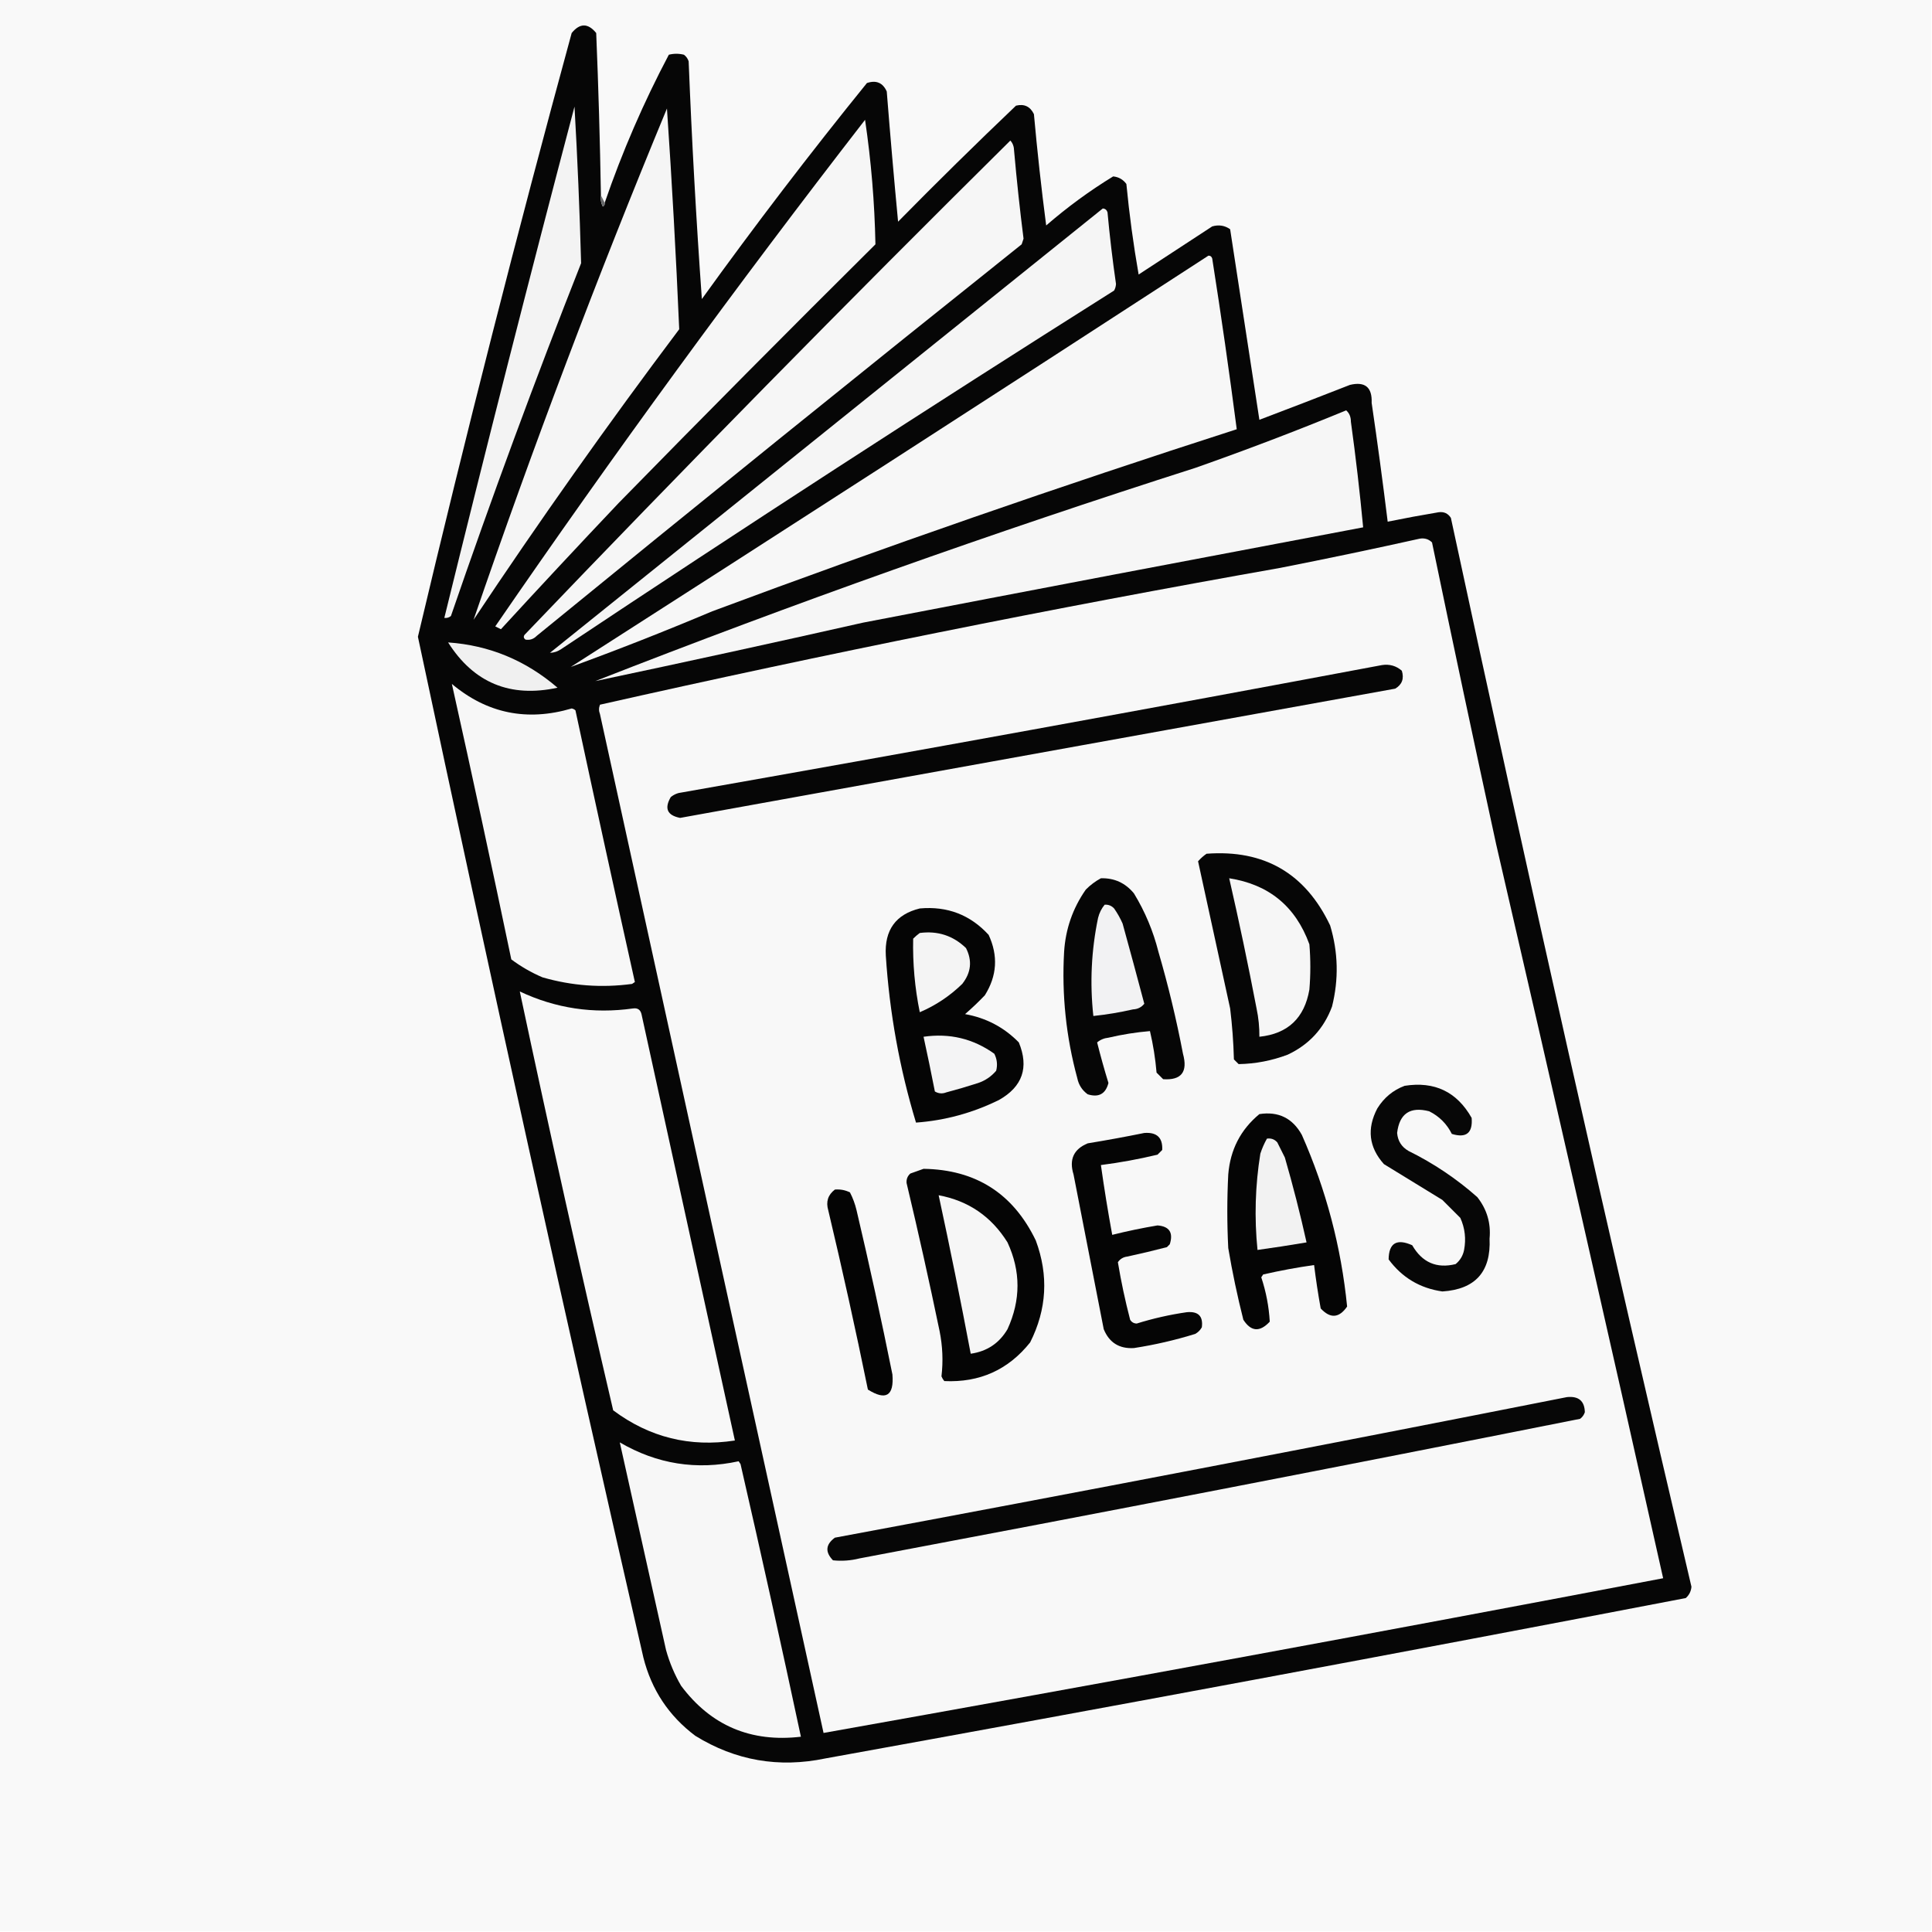
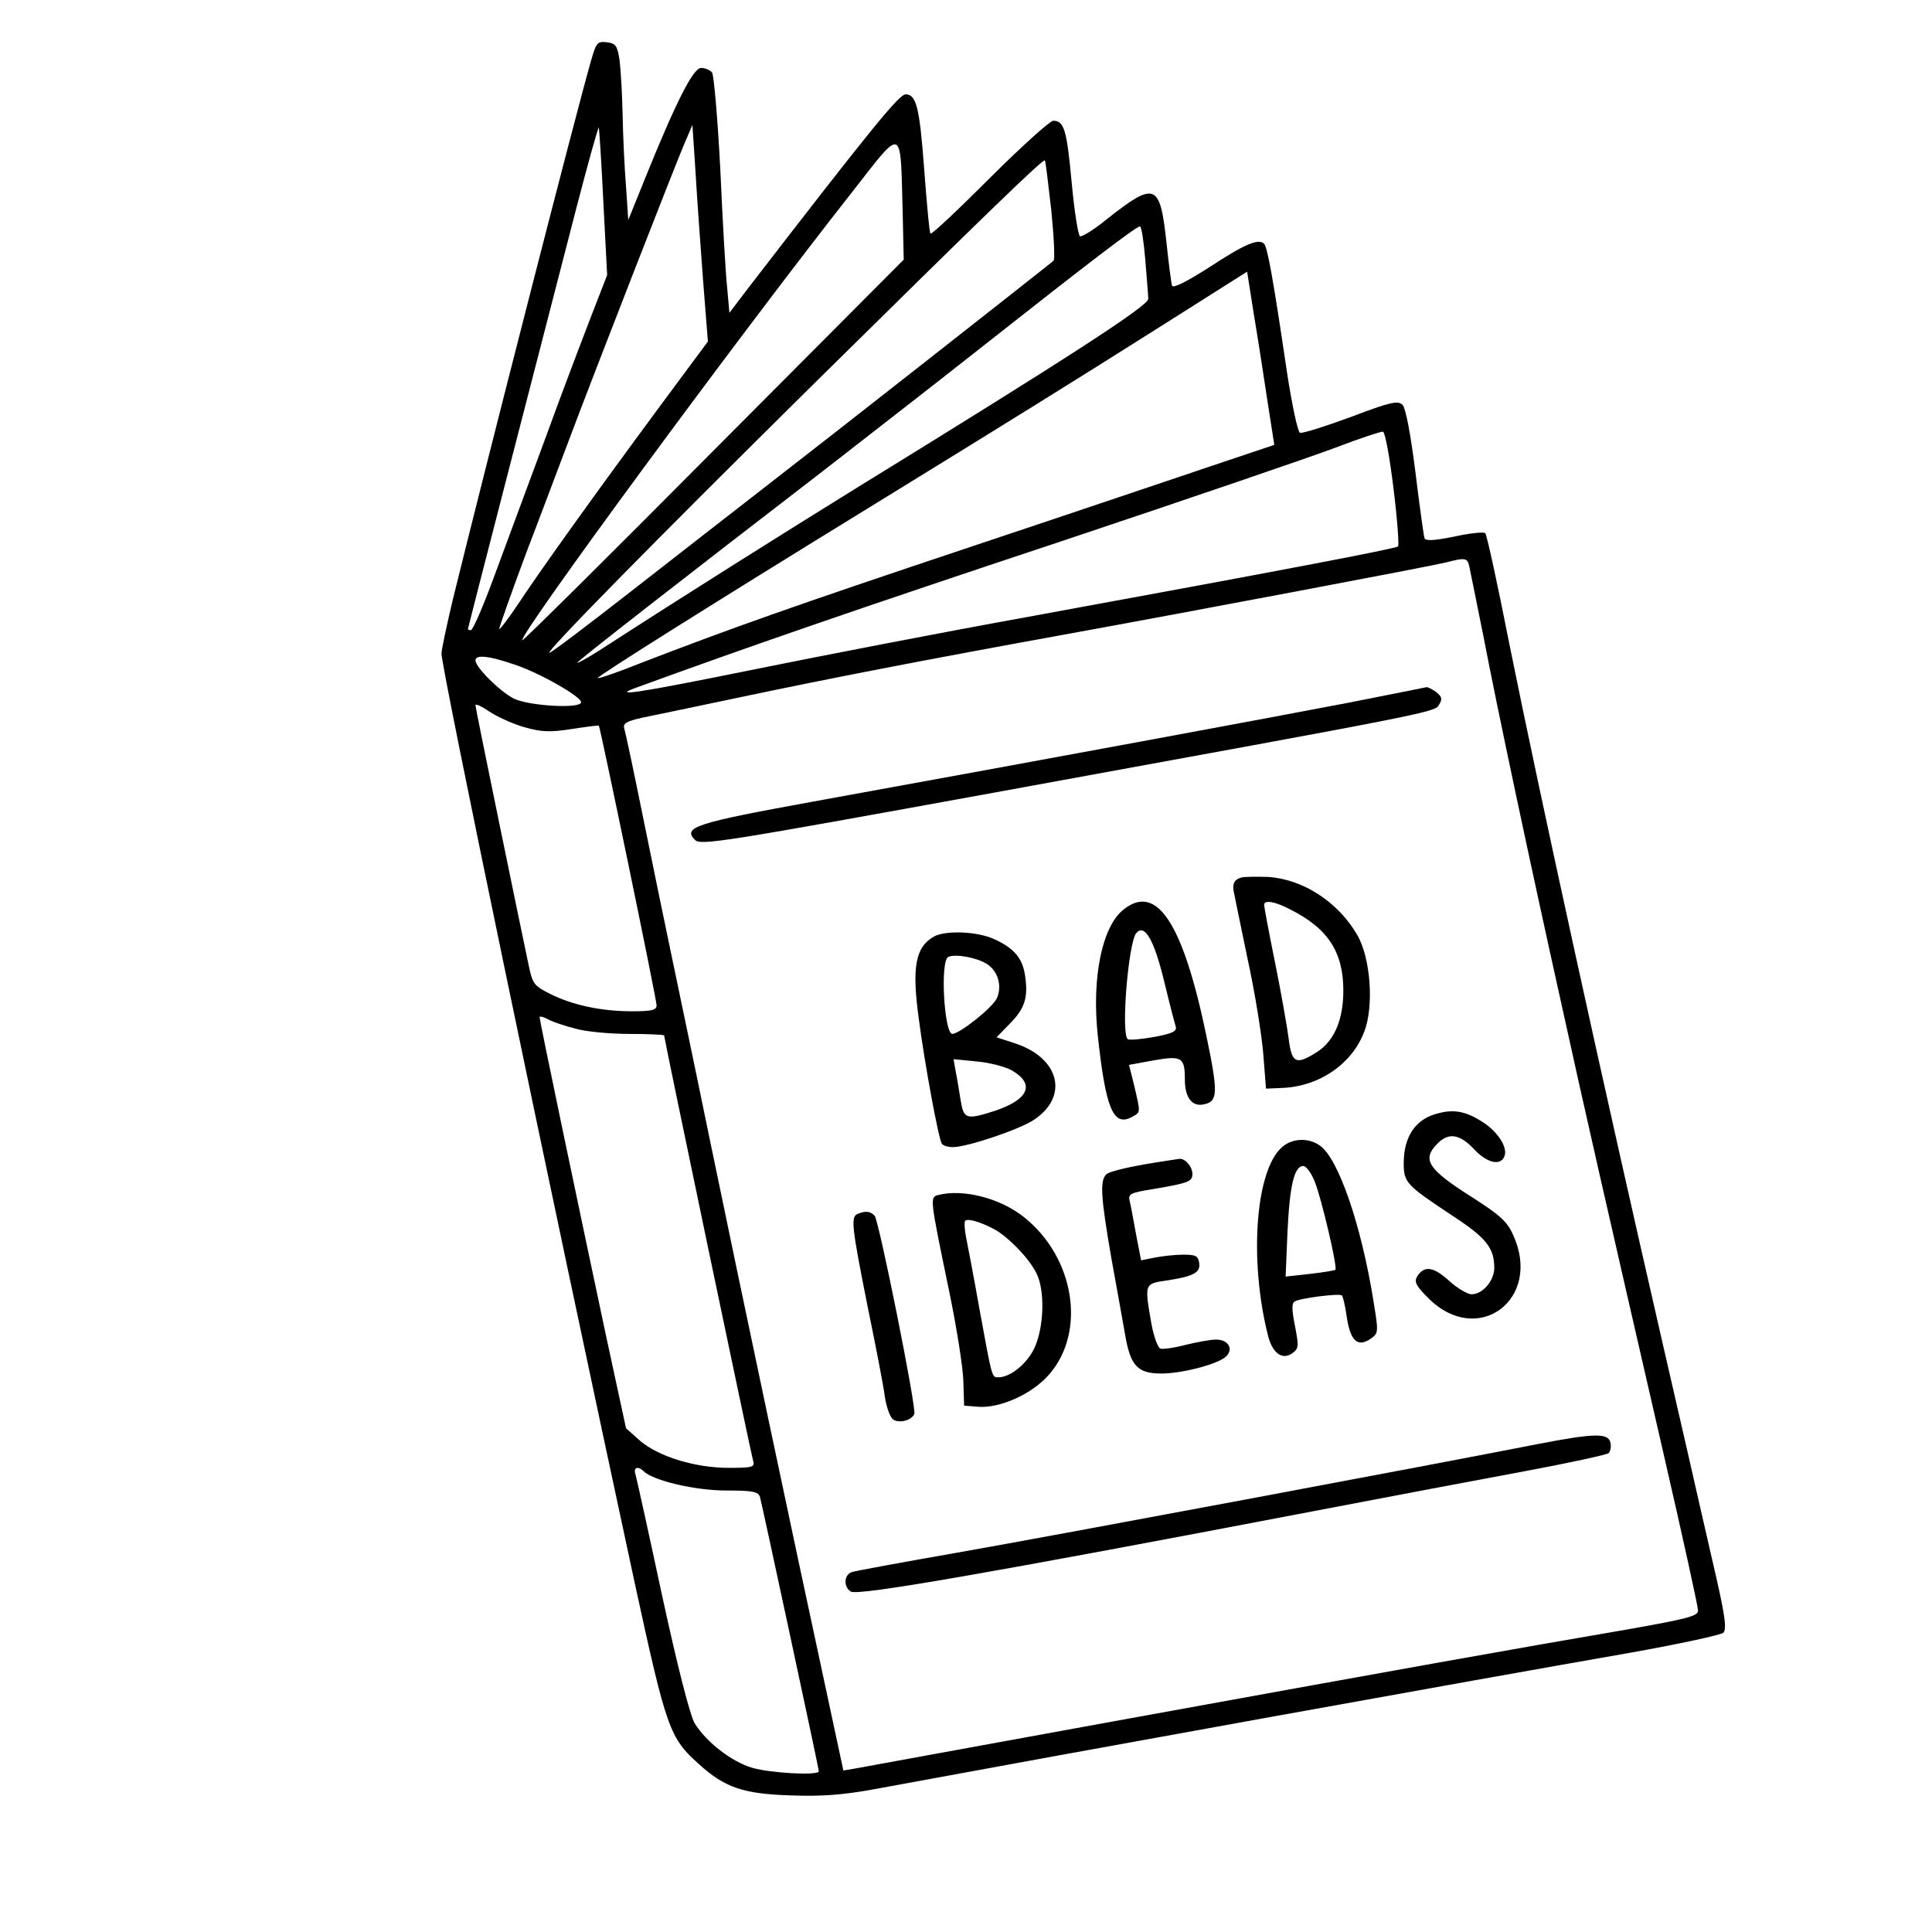
- <svg xmlns="http://www.w3.org/2000/svg" version="1.1" width="1024px" height="1024px" style="shape-rendering:geometricPrecision; text-rendering:geometricPrecision; image-rendering:optimizeQuality; fill-rule:evenodd; clip-rule:evenodd">
-   <g>
-     <path style="opacity:1" fill="#f9f9f9" d="M -0.5,-0.5 C 340.833,-0.5 682.167,-0.5 1023.5,-0.5C 1023.5,340.833 1023.5,682.167 1023.5,1023.5C 682.167,1023.5 340.833,1023.5 -0.5,1023.5C -0.5,682.167 -0.5,340.833 -0.5,-0.5 Z" />
-   </g>
-   <g>
-     <path style="opacity:1" fill="#060606" d="M 318.5,103.5 C 318.201,105.604 318.534,107.604 319.5,109.5C 320.298,109.043 320.631,108.376 320.5,107.5C 329.797,80.441 341.13,54.274 354.5,29C 357.167,28.333 359.833,28.333 362.5,29C 363.701,29.902 364.535,31.069 365,32.5C 366.67,74.537 369.003,116.537 372,158.5C 400.076,119.523 429.242,81.357 459.5,44C 464.428,42.357 467.928,43.857 470,48.5C 471.82,71.516 473.82,94.516 476,117.5C 496.528,96.638 517.362,76.138 538.5,56C 542.886,54.943 546.053,56.443 548,60.5C 549.772,80.216 551.938,99.883 554.5,119.5C 565.673,109.812 577.506,101.146 590,93.5C 592.923,93.795 595.257,95.129 597,97.5C 598.546,113.584 600.713,129.584 603.5,145.5C 616.5,137 629.5,128.5 642.5,120C 645.993,118.996 649.159,119.496 652,121.5C 657.128,155.141 662.295,188.807 667.5,222.5C 683.539,216.431 699.539,210.265 715.5,204C 723.506,202.089 727.339,205.255 727,213.5C 730.08,234.472 732.913,255.472 735.5,276.5C 744.459,274.678 753.459,273.011 762.5,271.5C 765.325,271.119 767.491,272.119 769,274.5C 809.686,463.745 852.186,652.578 896.5,841C 896.297,843.406 895.297,845.406 893.5,847C 741.683,876.165 589.683,904.499 437.5,932C 412.796,937.161 389.796,933.161 368.5,920C 354.466,909.444 345.3,895.61 341,878.5C 299.741,698.467 259.908,518.134 221.5,337.5C 246.857,230.34 274.024,123.673 303,17.5C 307.333,12.167 311.667,12.167 316,17.5C 317.184,46.158 318.018,74.825 318.5,103.5 Z" />
-   </g>
-   <g>
-     <path style="opacity:1" fill="#f6f6f6" d="M 458.5,63.5 C 461.726,85.256 463.559,107.256 464,129.5C 418.306,174.861 372.972,220.528 328,266.5C 306.983,288.683 286.15,311.016 265.5,333.5C 264.5,333 263.5,332.5 262.5,332C 325.275,240.608 390.609,151.108 458.5,63.5 Z" />
-   </g>
-   <g>
-     <path style="opacity:1" fill="#f5f5f5" d="M 353.5,57.5 C 356.146,96.341 358.312,135.341 360,174.5C 322.192,224.78 285.859,276.113 251,328.5C 282.333,237.155 316.499,146.822 353.5,57.5 Z" />
-   </g>
-   <g>
-     <path style="opacity:1" fill="#f3f3f3" d="M 304.5,56.5 C 306.077,84.007 307.243,111.673 308,139.5C 283.609,201.289 260.609,263.622 239,326.5C 237.989,327.337 236.822,327.67 235.5,327.5C 257.72,236.952 280.72,146.619 304.5,56.5 Z" />
-   </g>
-   <g>
-     <path style="opacity:1" fill="#f6f6f6" d="M 535.5,74.5 C 536.787,75.871 537.453,77.705 537.5,80C 538.87,95.534 540.537,111.034 542.5,126.5C 542.167,127.5 541.833,128.5 541.5,129.5C 455.467,198.187 369.801,267.354 284.5,337C 282.788,338.751 280.788,339.418 278.5,339C 277.549,338.282 277.383,337.449 278,336.5C 362.56,248.105 448.393,160.772 535.5,74.5 Z" />
-   </g>
-   <g>
-     <path style="opacity:1" fill="#68696b" d="M 318.5,103.5 C 319.167,104.833 319.833,106.167 320.5,107.5C 320.631,108.376 320.298,109.043 319.5,109.5C 318.534,107.604 318.201,105.604 318.5,103.5 Z" />
-   </g>
-   <g>
-     <path style="opacity:1" fill="#f5f5f5" d="M 584.5,110.5 C 585.75,110.577 586.583,111.244 587,112.5C 588.171,125.204 589.671,137.871 591.5,150.5C 591.43,151.772 591.097,152.938 590.5,154C 492.025,216.152 394.359,279.485 297.5,344C 295.598,345.301 293.598,345.968 291.5,346C 389.236,267.481 486.903,188.981 584.5,110.5 Z" />
-   </g>
-   <g>
-     <path style="opacity:1" fill="#f7f7f7" d="M 640.5,135.5 C 641.497,135.47 642.164,135.97 642.5,137C 647.234,167.103 651.567,197.27 655.5,227.5C 562.081,257.584 469.414,289.751 377.5,324C 352.41,334.58 327.41,344.414 302.5,353.5C 415.476,281.167 528.142,208.501 640.5,135.5 Z" />
-   </g>
-   <g>
-     <path style="opacity:1" fill="#f6f6f6" d="M 713.5,217.5 C 715.164,218.949 715.998,220.949 716,223.5C 718.57,242.135 720.737,260.802 722.5,279.5C 634.14,296.173 545.807,313.006 457.5,330C 410.142,340.676 362.808,351.009 315.5,361C 420.273,319.95 526.273,282.283 633.5,248C 660.539,238.492 687.206,228.325 713.5,217.5 Z" />
-   </g>
-   <g>
-     <path style="opacity:1" fill="#f8f8f8" d="M 752.5,285.5 C 755.079,285.083 757.246,285.75 759,287.5C 770.076,340.882 781.41,394.215 793,447.5C 822.983,577.097 852.483,706.763 881.5,836.5C 733.338,864.729 585.005,892.062 436.5,918.5C 396.943,738.552 357.443,558.552 318,378.5C 317.333,376.833 317.333,375.167 318,373.5C 437.53,346.527 557.696,322.361 678.5,301C 703.347,296.117 728.013,290.95 752.5,285.5 Z" />
-   </g>
-   <g>
-     <path style="opacity:1" fill="#f0f0f0" d="M 237.5,340.5 C 259.326,342.01 278.659,350.01 295.5,364.5C 270.437,369.933 251.104,361.933 237.5,340.5 Z" />
-   </g>
-   <g>
-     <path style="opacity:1" fill="#060606" d="M 732.5,352.5 C 736.516,351.9 740.016,352.9 743,355.5C 744.291,359.672 743.124,362.839 739.5,365C 613.173,387.832 486.84,410.666 360.5,433.5C 353.675,432.183 352.008,428.516 355.5,422.5C 357.22,421.066 359.22,420.233 361.5,420C 485.468,398.151 609.134,375.651 732.5,352.5 Z" />
-   </g>
-   <g>
-     <path style="opacity:1" fill="#f7f7f7" d="M 239.5,362.5 C 258.161,378.144 279.328,382.478 303,375.5C 303.772,375.645 304.439,375.978 305,376.5C 315.31,424.551 325.81,472.551 336.5,520.5C 336,520.833 335.5,521.167 335,521.5C 318.899,523.67 303.066,522.503 287.5,518C 281.592,515.465 276.092,512.298 271,508.5C 260.82,459.745 250.32,411.079 239.5,362.5 Z" />
-   </g>
-   <g>
-     <path style="opacity:1" fill="#060606" d="M 639.5,452.5 C 670.037,450.21 691.87,462.877 705,490.5C 709.275,504.721 709.608,519.054 706,533.5C 701.648,545.187 693.814,553.687 682.5,559C 674.083,562.18 665.416,563.846 656.5,564C 655.667,563.167 654.833,562.333 654,561.5C 653.765,552.463 653.098,543.463 652,534.5C 646.307,508.406 640.64,482.406 635,456.5C 636.397,454.93 637.897,453.596 639.5,452.5 Z" />
-   </g>
-   <g>
-     <path style="opacity:1" fill="#060606" d="M 583.5,465.5 C 590.617,465.308 596.45,467.974 601,473.5C 606.885,483.149 611.219,493.482 614,504.5C 619.186,522.273 623.519,540.273 627,558.5C 629.659,568.151 626.159,572.651 616.5,572C 615.333,570.833 614.167,569.667 613,568.5C 612.372,561.066 611.205,553.732 609.5,546.5C 602.088,547.124 594.754,548.291 587.5,550C 585.22,550.233 583.22,551.066 581.5,552.5C 583.312,559.73 585.312,566.897 587.5,574C 585.996,579.82 582.329,581.82 576.5,580C 573.57,577.88 571.737,575.047 571,571.5C 565.038,549.545 562.704,527.212 564,504.5C 564.766,492.366 568.599,481.366 575.5,471.5C 577.926,469.059 580.593,467.059 583.5,465.5 Z" />
-   </g>
-   <g>
-     <path style="opacity:1" fill="#f6f6f6" d="M 651.5,465.5 C 672.555,468.78 686.721,480.447 694,500.5C 694.667,508.5 694.667,516.5 694,524.5C 691.397,539.607 682.564,547.94 667.5,549.5C 667.55,544.448 667.05,539.448 666,534.5C 661.583,511.41 656.749,488.41 651.5,465.5 Z" />
-   </g>
-   <g>
-     <path style="opacity:1" fill="#f2f2f3" d="M 585.5,479.5 C 587.484,479.383 589.15,480.05 590.5,481.5C 592.253,484.005 593.753,486.671 595,489.5C 598.916,503.666 602.749,517.833 606.5,532C 605.008,533.885 603.008,534.885 600.5,535C 593.562,536.586 586.562,537.753 579.5,538.5C 577.591,521.022 578.424,503.689 582,486.5C 582.653,483.861 583.82,481.527 585.5,479.5 Z" />
-   </g>
-   <g>
-     <path style="opacity:1" fill="#050505" d="M 487.5,481.5 C 502.058,480.182 514.225,484.849 524,495.5C 529.115,506.548 528.449,517.215 522,527.5C 518.625,531.044 515.125,534.377 511.5,537.5C 522.645,539.488 532.145,544.488 540,552.5C 545.462,565.78 541.962,575.947 529.5,583C 515.55,589.876 500.884,593.876 485.5,595C 476.789,566.246 471.456,536.746 469.5,506.5C 468.73,492.979 474.73,484.645 487.5,481.5 Z" />
-   </g>
-   <g>
-     <path style="opacity:1" fill="#f4f4f4" d="M 487.5,494.5 C 497.019,493.25 505.185,495.917 512,502.5C 515.39,509.183 514.724,515.516 510,521.5C 503.431,527.903 495.931,532.903 487.5,536.5C 484.873,523.617 483.706,510.617 484,497.5C 485.145,496.364 486.312,495.364 487.5,494.5 Z" />
-   </g>
-   <g>
-     <path style="opacity:1" fill="#f8f8f8" d="M 275.5,525.5 C 294.483,534.466 314.483,537.466 335.5,534.5C 337.924,534.148 339.424,535.148 340,537.5C 356.509,612.865 373.009,688.198 389.5,763.5C 365.702,767.176 344.202,761.842 325,747.5C 307.749,673.656 291.249,599.656 275.5,525.5 Z" />
-   </g>
-   <g>
-     <path style="opacity:1" fill="#f4f4f5" d="M 489.5,549.5 C 503.304,547.499 515.804,550.499 527,558.5C 528.457,561.366 528.79,564.366 528,567.5C 525.441,570.531 522.274,572.698 518.5,574C 512.863,575.825 507.196,577.492 501.5,579C 499.421,579.808 497.421,579.641 495.5,578.5C 493.606,568.797 491.606,559.13 489.5,549.5 Z" />
-   </g>
-   <g>
-     <path style="opacity:1" fill="#070707" d="M 744.5,575.5 C 760.35,573.01 772.183,578.676 780,592.5C 780.658,600.51 777.158,603.343 769.5,601C 766.833,595.667 762.833,591.667 757.5,589C 747.387,586.384 741.72,590.217 740.5,600.5C 740.855,604.712 742.855,607.879 746.5,610C 759.788,616.556 771.954,624.722 783,634.5C 788.096,640.957 790.263,648.29 789.5,656.5C 790.306,674.026 781.973,683.359 764.5,684.5C 752.623,682.812 743.123,677.145 736,667.5C 736.112,658.846 740.279,656.346 748.5,660C 753.782,669.147 761.448,672.481 771.5,670C 773.894,668.048 775.394,665.548 776,662.5C 777.11,656.574 776.444,650.908 774,645.5C 770.833,642.333 767.667,639.167 764.5,636C 754.167,629.667 743.833,623.333 733.5,617C 725.528,608.086 724.362,598.252 730,587.5C 733.541,581.78 738.374,577.78 744.5,575.5 Z" />
-   </g>
-   <g>
-     <path style="opacity:1" fill="#050505" d="M 667.5,590.5 C 677.566,588.95 685.066,592.616 690,601.5C 702.855,630.588 710.855,660.922 714,692.5C 709.748,698.653 705.081,698.986 700,693.5C 698.615,685.856 697.448,678.19 696.5,670.5C 687.425,671.782 678.425,673.448 669.5,675.5C 669.167,676 668.833,676.5 668.5,677C 671.051,684.69 672.551,692.523 673,700.5C 667.75,706.173 663.084,705.84 659,699.5C 655.821,686.939 653.155,674.273 651,661.5C 650.333,648.5 650.333,635.5 651,622.5C 652.063,609.371 657.563,598.704 667.5,590.5 Z" />
-   </g>
-   <g>
-     <path style="opacity:1" fill="#050505" d="M 606.5,600.5 C 613.164,600 616.331,603 616,609.5C 615.167,610.333 614.333,611.167 613.5,612C 603.616,614.37 593.616,616.203 583.5,617.5C 585.24,629.87 587.24,642.203 589.5,654.5C 597.423,652.52 605.423,650.853 613.5,649.5C 619.805,649.992 621.972,653.325 620,659.5C 619.5,660 619,660.5 618.5,661C 611.541,662.823 604.541,664.49 597.5,666C 595.349,666.265 593.682,667.265 592.5,669C 594.204,679.255 596.37,689.421 599,699.5C 599.804,700.804 600.971,701.471 602.5,701.5C 611.174,698.799 620.007,696.799 629,695.5C 635.092,694.924 637.758,697.591 637,703.5C 636.167,705 635,706.167 633.5,707C 622.839,710.304 612.005,712.804 601,714.5C 593.252,714.962 587.918,711.629 585,704.5C 579.667,677.169 574.334,649.836 569,622.5C 566.545,614.584 569.045,609.084 576.5,606C 586.669,604.331 596.669,602.497 606.5,600.5 Z" />
-   </g>
-   <g>
-     <path style="opacity:1" fill="#f2f2f2" d="M 671.5,603.5 C 673.722,603.178 675.556,603.845 677,605.5C 678.333,608.167 679.667,610.833 681,613.5C 685.308,628.397 689.141,643.397 692.5,658.5C 683.854,659.963 675.187,661.296 666.5,662.5C 664.783,645.42 665.283,628.42 668,611.5C 668.906,608.69 670.073,606.024 671.5,603.5 Z" />
-   </g>
-   <g>
-     <path style="opacity:1" fill="#050505" d="M 489.5,619.5 C 517.174,619.919 537.008,632.586 549,657.5C 555.843,675.967 554.843,693.967 546,711.5C 534.415,726.038 519.249,732.871 500.5,732C 499.874,731.25 499.374,730.416 499,729.5C 499.939,721.479 499.606,713.479 498,705.5C 492.549,679.247 486.716,653.08 480.5,627C 480.354,624.966 481.02,623.299 482.5,622C 484.927,621.098 487.26,620.264 489.5,619.5 Z" />
-   </g>
-   <g>
-     <path style="opacity:1" fill="#040404" d="M 442.5,630.5 C 445.32,630.248 447.986,630.748 450.5,632C 452.044,634.999 453.211,638.166 454,641.5C 460.804,670.385 467.138,699.385 473,728.5C 473.91,739.834 469.577,742.501 460,736.5C 453.511,704.722 446.511,673.055 439,641.5C 437.662,636.96 438.829,633.293 442.5,630.5 Z" />
-   </g>
-   <g>
-     <path style="opacity:1" fill="#f6f6f6" d="M 497.5,633.5 C 513.291,636.445 525.458,644.779 534,658.5C 541.06,673.745 541.06,689.078 534,704.5C 529.614,711.947 523.114,716.28 514.5,717.5C 509.205,689.446 503.539,661.446 497.5,633.5 Z" />
-   </g>
-   <g>
-     <path style="opacity:1" fill="#070707" d="M 830.5,740.5 C 836.679,739.858 839.846,742.525 840,748.5C 839.535,749.931 838.701,751.097 837.5,752C 710.293,777.312 582.96,801.979 455.5,826C 450.875,827.162 446.208,827.496 441.5,827C 437.244,822.615 437.577,818.615 442.5,815C 572.104,790.849 701.437,766.016 830.5,740.5 Z" />
-   </g>
-   <g>
-     <path style="opacity:1" fill="#f7f7f7" d="M 328.5,764.5 C 348.172,775.999 369.172,779.332 391.5,774.5C 391.833,775 392.167,775.5 392.5,776C 403.543,824.096 414.21,872.263 424.5,920.5C 397.955,923.612 376.788,914.612 361,893.5C 357.524,887.543 354.857,881.209 353,874.5C 344.826,837.808 336.66,801.141 328.5,764.5 Z" />
+ <svg xmlns="http://www.w3.org/2000/svg" version="1.0" width="512pt" height="512pt" viewBox="0 0 512 512" preserveAspectRatio="xMidYMid meet">
+   <g transform="translate(0,512) scale(0.1,-0.1)" fill="#000000" stroke="none">
+     <path d="M1566 4958 c-41 -143 -272 -1045 -366 -1427 -16 -68 -30 -132 -30 -143 0 -40 282 -1395 514 -2472 82 -377 91 -402 167 -470 69 -63 118 -80 244 -84 83 -3 138 1 225 17 536 99 1587 289 2000 361 129 23 240 47 247 53 10 10 4 50 -28 187 -22 96 -51 222 -64 280 -13 58 -45 195 -70 305 -159 693 -322 1437 -405 1848 -31 158 -60 291 -64 294 -4 4 -41 0 -82 -9 -54 -11 -77 -12 -79 -4 -2 6 -13 85 -24 175 -13 103 -26 170 -34 178 -12 12 -32 8 -137 -32 -68 -25 -128 -44 -135 -42 -6 3 -21 74 -34 158 -37 251 -52 333 -61 343 -15 15 -52 -1 -148 -64 -58 -37 -94 -55 -96 -47 -2 6 -9 59 -15 117 -17 155 -30 160 -158 59 -34 -28 -67 -48 -71 -45 -5 3 -15 67 -22 143 -13 140 -20 163 -49 163 -8 0 -84 -68 -168 -152 -84 -84 -154 -150 -157 -147 -3 2 -10 80 -17 173 -12 162 -21 196 -49 196 -17 0 -90 -89 -416 -512 l-51 -67 -6 67 c-4 36 -12 176 -18 311 -7 135 -17 252 -22 259 -5 6 -18 12 -29 12 -21 0 -67 -91 -149 -294 l-44 -109 -6 89 c-4 49 -8 134 -9 189 -1 55 -5 120 -8 145 -6 39 -10 45 -34 48 -25 3 -28 -1 -42 -50z m33 -375 l10 -192 -40 -103 c-22 -57 -79 -206 -125 -333 -47 -126 -108 -292 -136 -367 -28 -76 -55 -138 -60 -138 -4 0 -8 1 -8 3 0 3 181 704 287 1114 32 123 59 220 60 215 1 -4 7 -93 12 -199z m264 -203 l13 -165 -126 -170 c-170 -230 -317 -435 -375 -523 -27 -40 -50 -71 -52 -69 -1 2 31 93 72 203 42 109 94 249 117 309 54 144 281 728 305 782 l18 42 8 -122 c4 -67 13 -196 20 -287z m529 184 l3 -132 -504 -506 c-277 -279 -505 -505 -507 -503 -11 11 568 799 875 1189 135 173 127 176 133 -48z m394 -1 c7 -70 10 -131 6 -134 -39 -32 -616 -485 -747 -586 -93 -72 -262 -204 -375 -292 -113 -88 -209 -161 -214 -161 -12 0 271 288 706 718 460 454 602 591 607 587 2 -2 9 -62 17 -132z m249 -130 c4 -49 8 -96 8 -105 2 -17 -209 -154 -768 -498 -213 -132 -452 -282 -687 -434 -32 -20 -58 -35 -58 -32 0 4 290 230 650 507 96 75 281 218 410 320 298 235 421 329 431 329 4 0 10 -39 14 -87z m323 -370 l19 -122 -161 -54 c-89 -30 -379 -128 -646 -217 -470 -157 -630 -214 -869 -306 -62 -25 -115 -43 -117 -41 -4 3 306 198 708 445 387 238 553 341 798 496 l215 136 17 -108 c10 -59 26 -162 36 -229z m335 -238 c10 -81 15 -150 12 -153 -6 -6 -310 -64 -982 -187 -227 -41 -557 -105 -734 -141 -296 -60 -374 -72 -302 -46 304 111 609 216 1118 385 341 114 672 227 735 251 63 24 120 43 125 42 6 -2 18 -69 28 -151z m201 -207 c3 -13 19 -95 37 -183 36 -188 123 -598 209 -985 61 -278 110 -492 271 -1193 49 -213 89 -395 89 -405 0 -15 -28 -22 -192 -51 -281 -48 -611 -107 -1353 -242 -363 -66 -673 -123 -690 -126 l-30 -5 -48 224 c-81 375 -222 1042 -307 1453 -44 215 -92 442 -105 505 -13 63 -45 216 -70 340 -25 124 -48 232 -51 241 -3 12 8 18 48 27 29 6 150 31 268 56 223 47 474 96 860 166 325 59 959 179 1000 189 54 14 59 13 64 -11z m-2531 -259 c67 -22 177 -85 177 -100 0 -18 -139 -10 -179 10 -38 20 -101 83 -101 101 0 16 36 12 103 -11z m26 -166 c46 -13 68 -14 126 -5 38 6 71 10 72 9 4 -5 153 -725 153 -741 0 -13 -12 -16 -65 -16 -81 0 -157 16 -217 46 -44 22 -47 27 -58 81 -7 32 -41 197 -76 367 -35 170 -64 313 -64 317 0 5 17 -3 37 -17 20 -13 61 -32 92 -41z m136 -799 c27 -8 92 -14 143 -14 50 0 92 -2 92 -4 0 -8 231 -1112 236 -1128 5 -16 -3 -18 -64 -18 -90 0 -187 30 -236 72 l-37 33 -54 250 c-70 329 -175 830 -175 839 0 4 10 1 22 -5 12 -7 45 -18 73 -25z m181 -1173 c25 -25 137 -51 218 -51 72 0 85 -3 90 -17 6 -22 156 -720 156 -727 0 -12 -128 -5 -176 9 -55 16 -122 68 -153 118 -12 20 -45 148 -86 337 -36 168 -68 313 -71 323 -6 18 6 23 22 8z" />
+     <path d="M3575 3258 c-192 -37 -807 -151 -1424 -263 -307 -56 -343 -67 -309 -101 15 -15 76 -5 790 125 1189 217 1169 213 1182 234 9 15 7 21 -8 33 -11 8 -22 13 -25 13 -3 -1 -96 -19 -206 -41z" />
+     <path d="M3288 2794 c-17 -5 -23 -17 -18 -39 1 -5 17 -84 36 -175 20 -91 38 -205 42 -255 l7 -90 46 2 c97 5 182 64 214 148 27 68 17 197 -18 257 -51 88 -144 148 -236 154 -31 1 -64 1 -73 -2z m131 -84 c100 -50 141 -113 141 -215 0 -79 -25 -136 -73 -165 -53 -33 -64 -27 -72 38 -4 31 -20 122 -36 201 -16 79 -29 148 -29 153 0 14 29 9 69 -12z" />
+     <path d="M2978 2710 c-57 -44 -85 -180 -69 -332 21 -196 41 -245 91 -218 23 13 23 9 6 82 l-14 56 66 12 c74 13 82 8 82 -51 0 -49 20 -74 53 -65 35 8 35 33 3 186 -62 296 -131 399 -218 330z m107 -190 c14 -58 28 -112 31 -121 3 -12 -9 -18 -57 -27 -34 -6 -66 -9 -70 -6 -19 11 1 254 22 281 22 26 47 -16 74 -127z" />
+     <path d="M2475 2638 c-49 -28 -59 -80 -40 -219 16 -121 52 -316 61 -330 3 -5 16 -9 29 -9 38 0 178 47 216 73 92 62 67 163 -51 202 l-49 16 34 35 c40 40 50 69 42 125 -6 49 -29 76 -82 100 -45 21 -129 24 -160 7z m141 -73 c29 -19 40 -58 26 -90 -11 -25 -98 -94 -118 -95 -22 0 -33 194 -11 204 19 9 77 -2 103 -19z m66 -282 c62 -36 44 -77 -46 -107 -75 -24 -82 -22 -90 27 -4 23 -9 57 -13 76 l-6 34 62 -6 c33 -3 76 -14 93 -24z" />
+     <path d="M3813 2170 c-61 -14 -93 -61 -93 -133 0 -51 7 -58 131 -140 87 -57 109 -84 109 -137 0 -34 -31 -70 -60 -70 -11 0 -38 16 -60 36 -41 37 -65 41 -84 12 -9 -15 -4 -25 30 -59 131 -130 302 -2 224 168 -15 35 -35 53 -107 99 -120 76 -136 101 -93 144 29 29 58 25 96 -15 34 -37 71 -46 81 -19 9 23 -17 64 -57 90 -43 28 -75 35 -117 24z" />
+     <path d="M3404 2085 c-76 -52 -96 -300 -43 -507 12 -45 38 -63 64 -44 17 12 17 19 7 71 -9 45 -9 61 -1 66 15 9 119 22 125 16 3 -2 9 -28 13 -57 10 -66 30 -82 66 -56 18 13 18 18 5 97 -32 201 -93 379 -142 413 -28 20 -67 20 -94 1z m80 -96 c18 -44 61 -228 55 -234 -2 -2 -33 -7 -68 -11 l-64 -7 5 119 c6 124 18 174 42 174 7 0 21 -18 30 -41z" />
+     <path d="M3031 2034 c-46 -8 -90 -19 -98 -25 -19 -16 -16 -60 12 -222 14 -78 31 -171 37 -206 14 -81 33 -101 96 -101 55 0 150 25 171 45 21 20 6 45 -26 45 -15 0 -52 -7 -81 -14 -30 -8 -60 -12 -67 -10 -7 3 -18 34 -24 68 -18 103 -18 104 37 112 74 11 94 21 90 47 -3 19 -9 22 -43 22 -22 0 -56 -4 -76 -8 l-35 -7 -13 67 c-7 38 -14 78 -17 89 -5 20 0 23 63 33 94 16 103 20 103 40 0 19 -19 41 -34 40 -6 -1 -49 -7 -95 -15z" />
+     <path d="M2486 1953 c-22 -6 -22 -7 29 -253 20 -96 37 -204 38 -240 l2 -65 36 -3 c58 -5 143 33 188 84 101 114 69 312 -66 419 -63 50 -161 75 -227 58z m146 -89 c37 -19 94 -77 114 -117 24 -45 21 -145 -5 -200 -20 -42 -64 -77 -95 -77 -18 0 -16 -6 -52 190 -14 80 -30 162 -34 182 -4 21 -5 40 -2 43 7 6 37 -2 74 -21z" />
+     <path d="M2273 1903 c-19 -7 -16 -33 26 -244 22 -107 43 -215 46 -241 4 -26 13 -52 21 -59 15 -12 50 -4 57 14 6 16 -93 509 -105 525 -11 12 -24 14 -45 5z" />
+     <path d="M4080 1294 c-269 -53 -1299 -246 -1545 -289 -143 -25 -268 -48 -277 -51 -22 -7 -23 -40 -3 -52 21 -11 362 48 1230 214 187 36 437 83 555 105 118 22 219 44 223 48 5 5 7 17 5 27 -5 27 -42 26 -188 -2z" />
  </g>
</svg>
